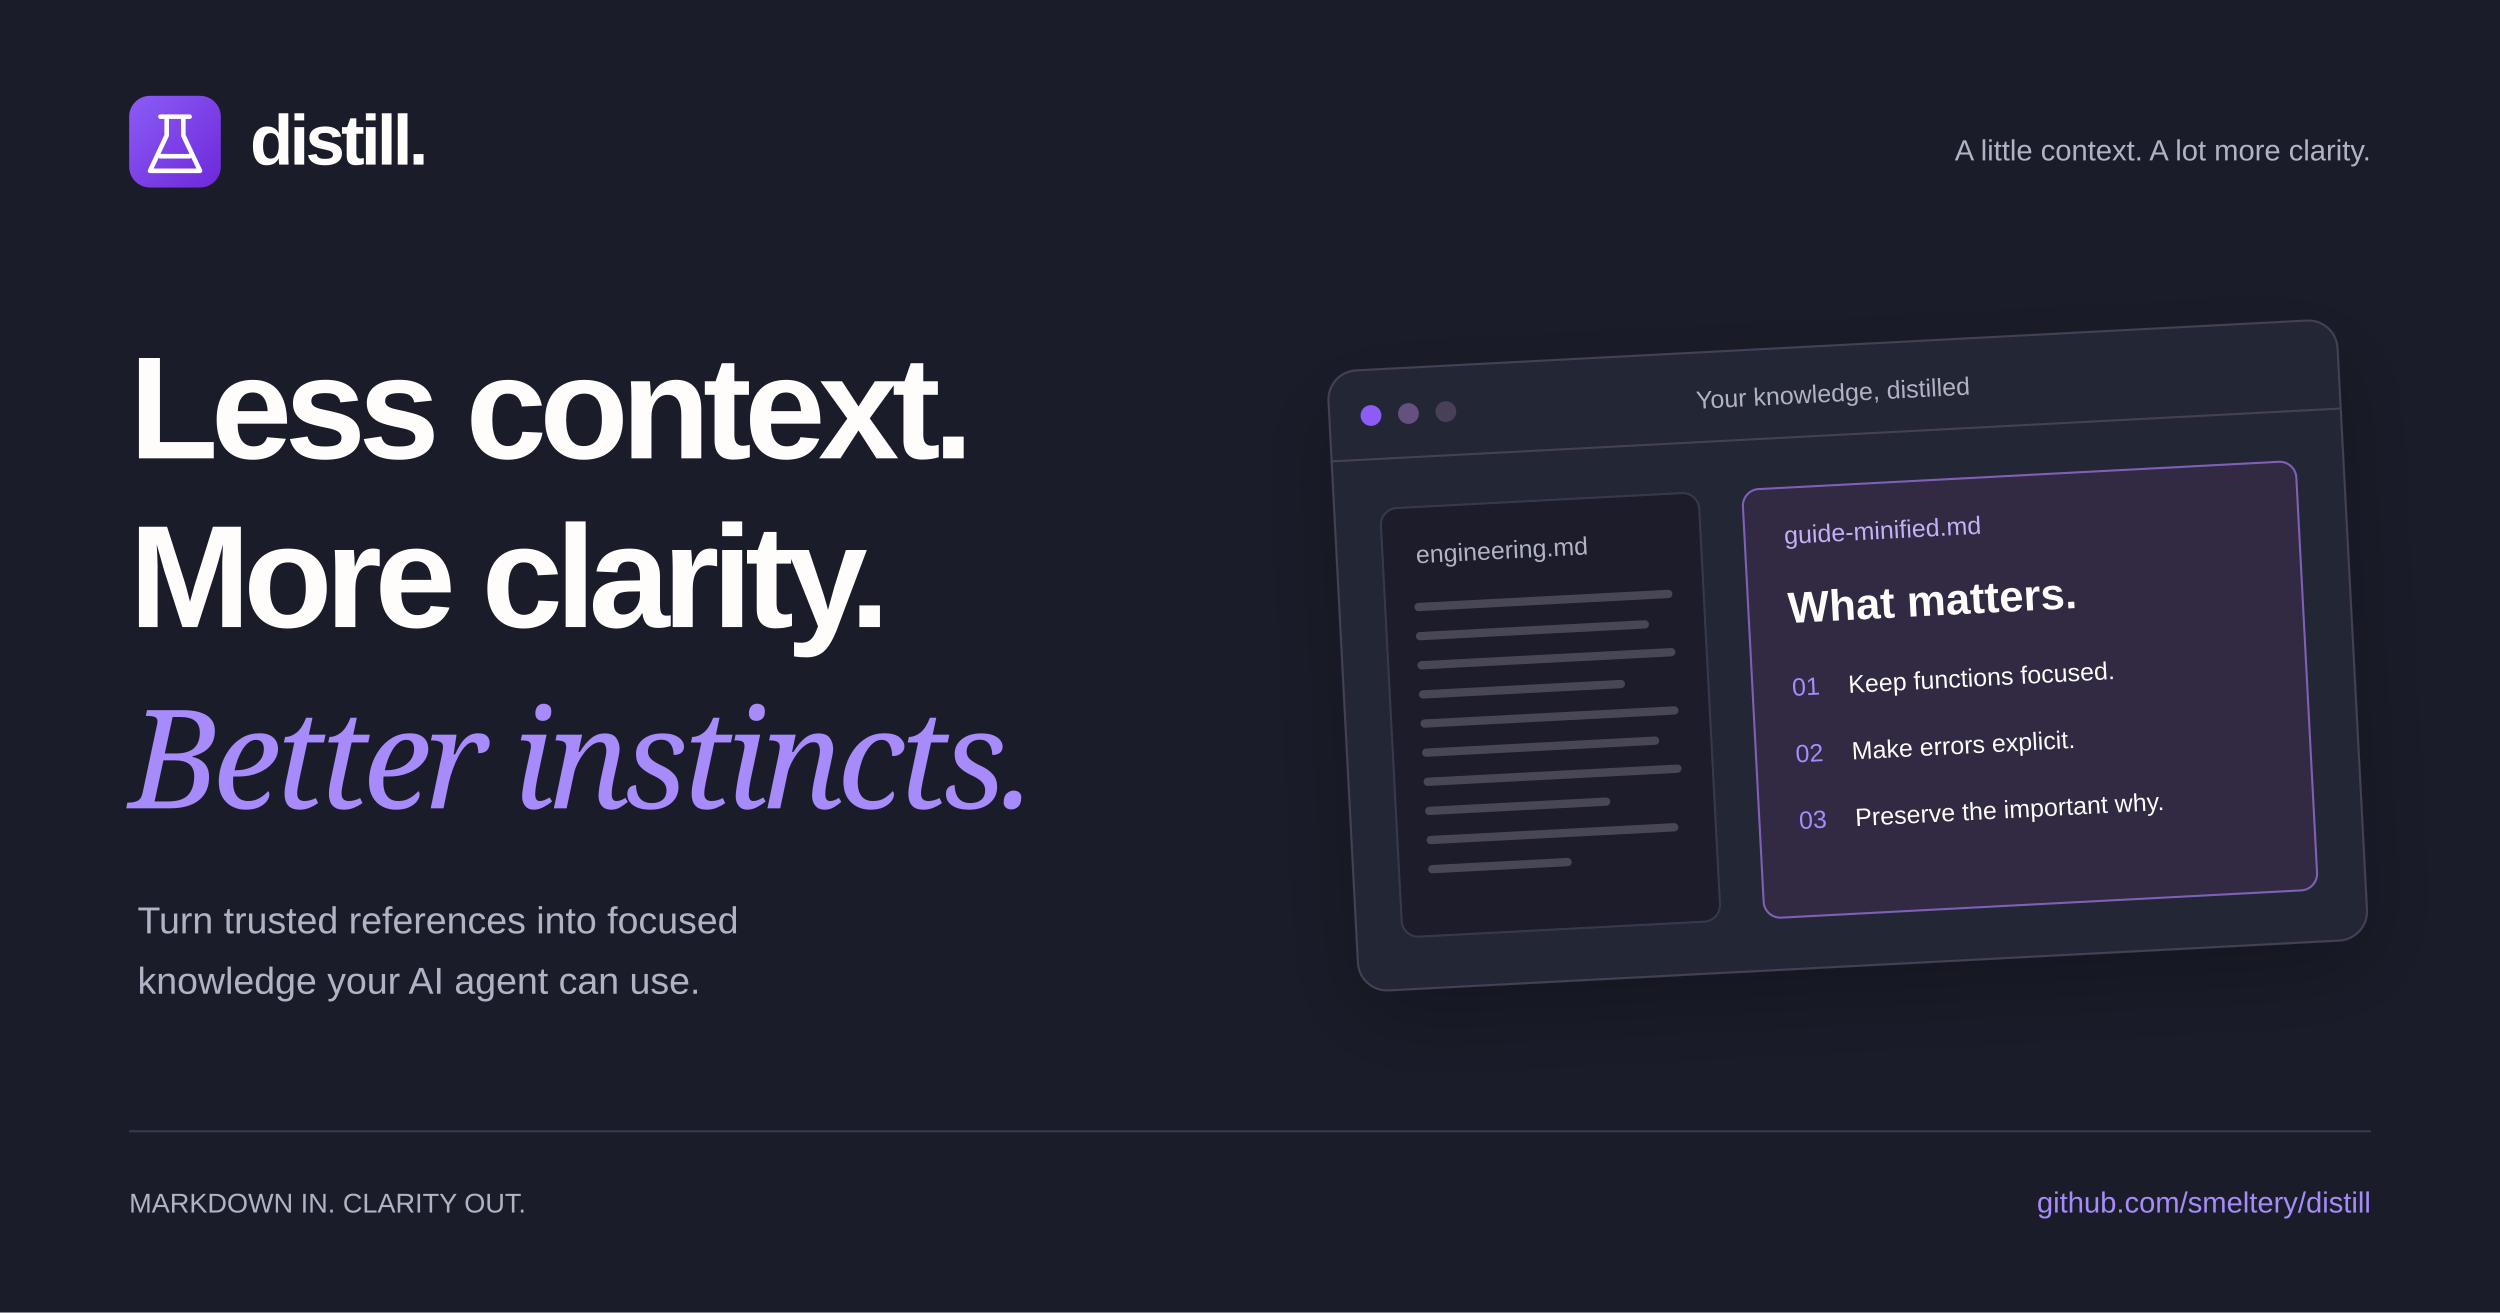
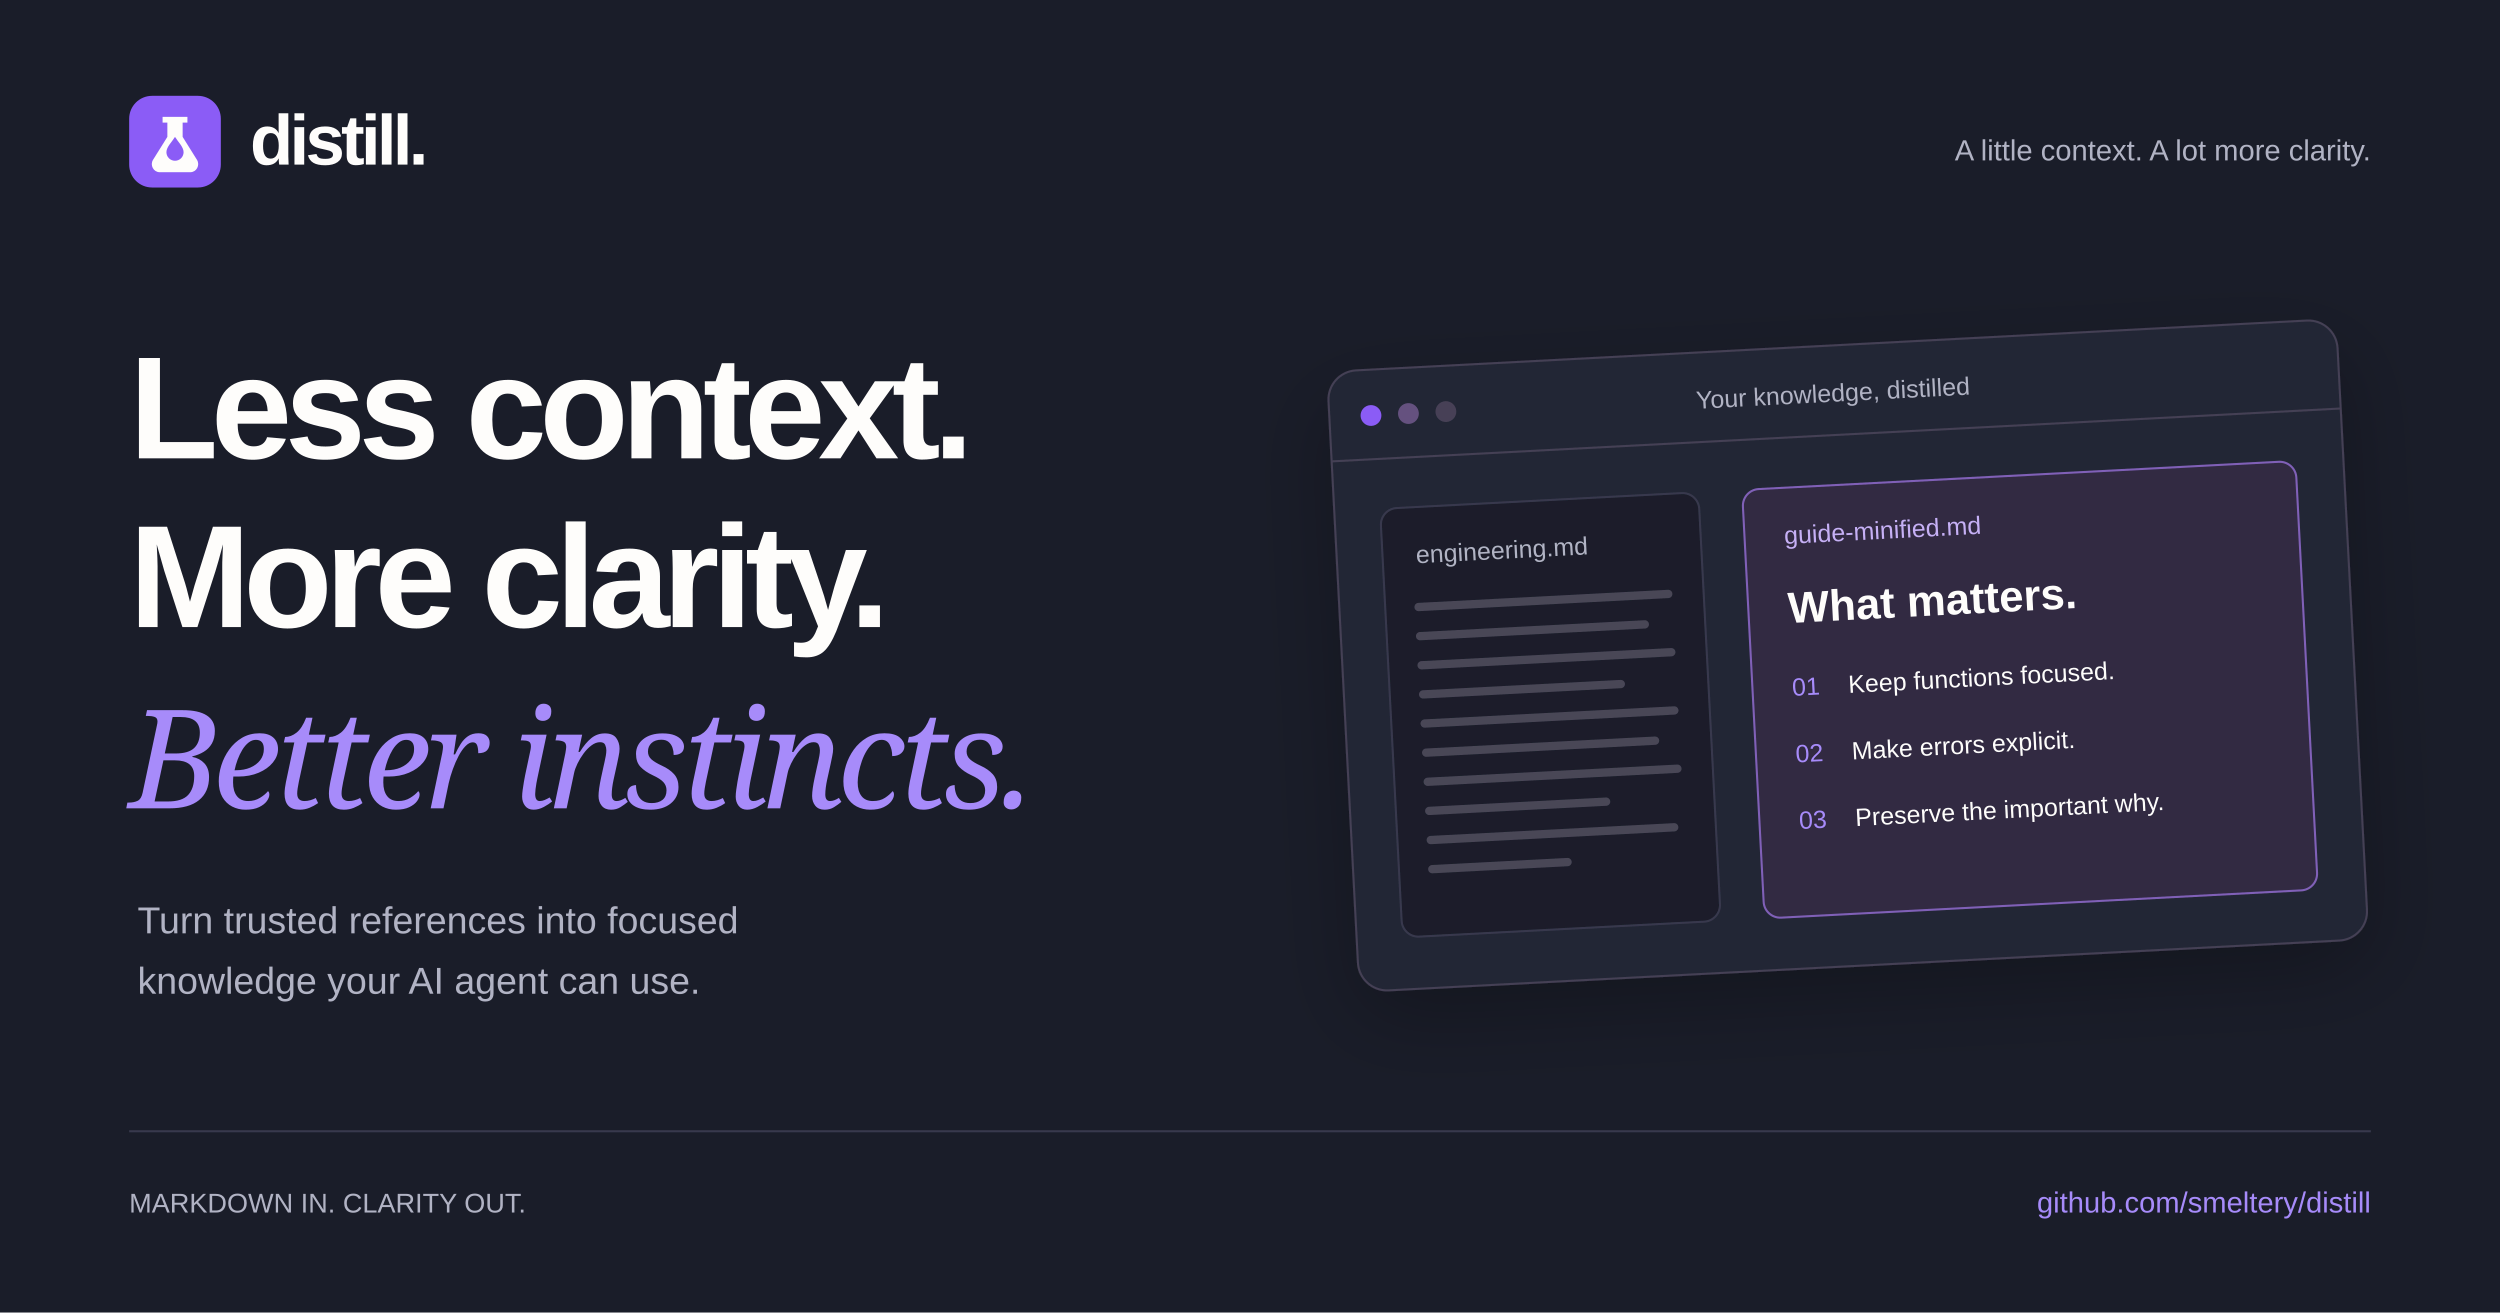
<svg xmlns="http://www.w3.org/2000/svg" width="1200" height="630" viewBox="0 0 1200 630">
  <defs>
-     <linearGradient id="purple" x2="1" y2="1">
-       <stop stop-color="#8b5cf6" />
-       <stop offset="1" stop-color="#6d28d9" />
-     </linearGradient>
    <filter id="shadow">
      <feDropShadow dx="0" dy="14" stdDeviation="20" flood-opacity=".25" />
    </filter>
  </defs>
  <rect width="1200" height="630" fill="#1a1d29" />
  <g font-family="Arial, Helvetica, sans-serif" fill="#fefdfb">
-     <rect x="62" y="46" width="44" height="44" rx="10" fill="url(#purple)" />
-     <path d="M80 56v9l-8 17h24l-8-17v-9m-11 0h14M77 75h14" fill="none" stroke="#fff" stroke-width="2.2" stroke-linecap="round" stroke-linejoin="round" />
+     <g transform="translate(62 46) scale(0.4583333)">
+       <rect width="96" height="96" rx="24" fill="#8b5cf6" />
+       <path fill="#fefdfb" fill-rule="evenodd" d="M35 22h26v6h-5v15l15 24c3.5 5.6-.5 13-7 13H32c-6.5 0-10.5-7.4-7-13l15-24V28h-5v-6Zm13 21c-3 5-9 10.5-9 16a9 9 0 0 0 18 0c0-5.5-6-11-9-16Z" />
+     </g>
    <text x="120" y="79" font-size="34" font-weight="700" letter-spacing="-1.8">distill.</text>
    <text x="1138" y="77" text-anchor="end" font-size="14" fill="#b1b3c4">A little context. A lot more clarity.</text>
    <text x="62" y="220" font-size="70" font-weight="600" letter-spacing="-3.5">Less context.</text>
    <text x="62" y="301" font-size="70" font-weight="600" letter-spacing="-3.5">More clarity.</text>
    <text x="62" y="388" font-family="Georgia, serif" font-style="italic" font-size="66" fill="#a78bfa" letter-spacing="-3">Better instincts.</text>
    <text x="66" y="448" font-size="18" fill="#b1b3c4">Turn trusted references into focused</text>
    <text x="66" y="477" font-size="18" fill="#b1b3c4">knowledge your AI agent can use.</text>
    <g transform="translate(645 166) rotate(-3 235 160)" filter="url(#shadow)">
      <rect width="485" height="298" rx="14" fill="#222635" stroke="#444054" />
      <path d="M0 43h485" stroke="#444054" />
      <circle cx="20" cy="22" r="5" fill="#8b5cf6" />
      <circle cx="38" cy="22" r="5" fill="#65517f" />
      <circle cx="56" cy="22" r="5" fill="#474156" />
      <text x="242" y="27" text-anchor="middle" font-size="12" fill="#b1b3c4">Your knowledge, distilled</text>
      <rect x="22" y="67" width="153" height="206" rx="8" fill="#1a1d29" stroke="#38394d" />
      <text x="38" y="94" font-size="12" fill="#b1b3c4">engineering.md</text>
      <g stroke="#494657" stroke-width="4" stroke-linecap="round">
        <path d="M38 115h120M38 129h108M38 143h120M38 157h95M38 171h120M38 185h110M38 199h120M38 213h85M38 227h117M38 241h65" />
      </g>
      <rect x="196" y="67" width="266" height="206" rx="8" fill="#302942" stroke="#8060b7" />
      <text x="215" y="94" font-size="12" fill="#c6b0f5">guide-minified.md</text>
      <text x="215" y="132" font-size="21" font-weight="600">What matters.</text>
      <g font-size="12">
        <text x="215" y="167" fill="#a78bfa">01</text>
        <text x="242" y="167">Keep functions focused.</text>
        <text x="215" y="199" fill="#a78bfa">02</text>
        <text x="242" y="199">Make errors explicit.</text>
        <text x="215" y="231" fill="#a78bfa">03</text>
        <text x="242" y="231">Preserve the important why.</text>
      </g>
    </g>
    <path d="M62 543h1076" stroke="#38394d" />
    <text x="62" y="582" font-size="13" fill="#b1b3c4">MARKDOWN IN. CLARITY OUT.</text>
    <text x="1138" y="582" text-anchor="end" font-size="14" fill="#a78bfa">github.com/smeltery/distill</text>
  </g>
</svg>
